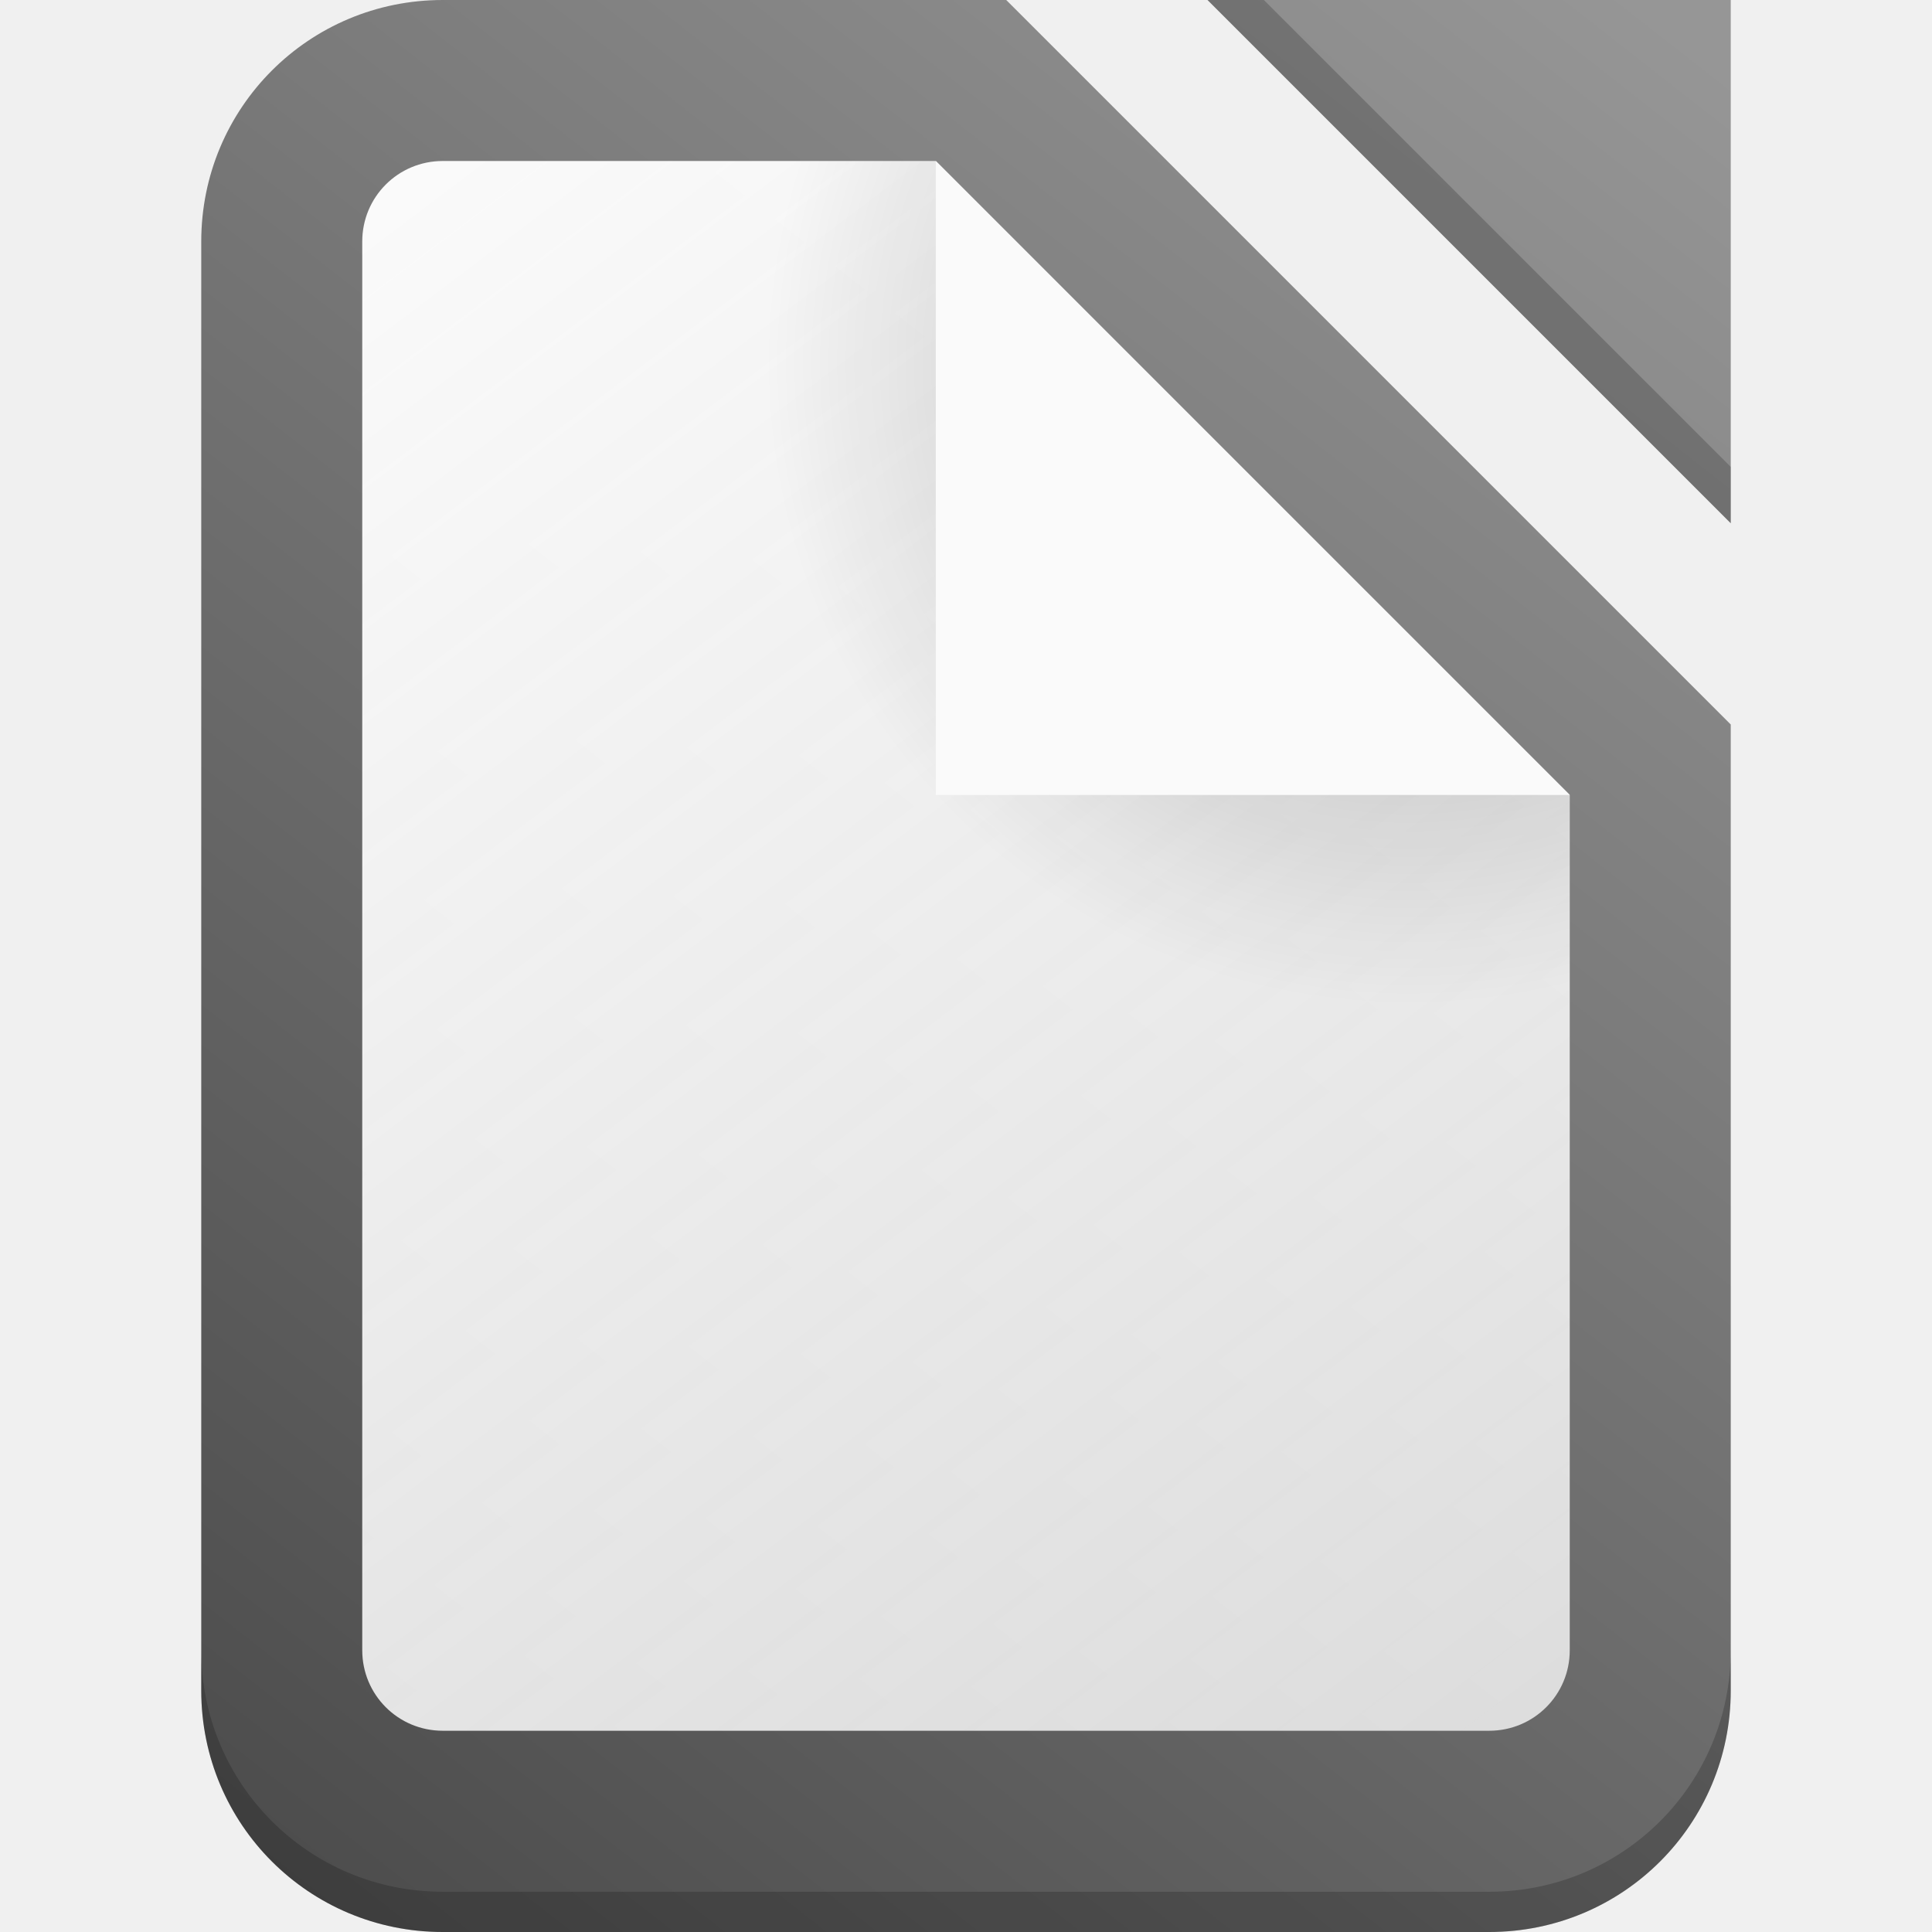
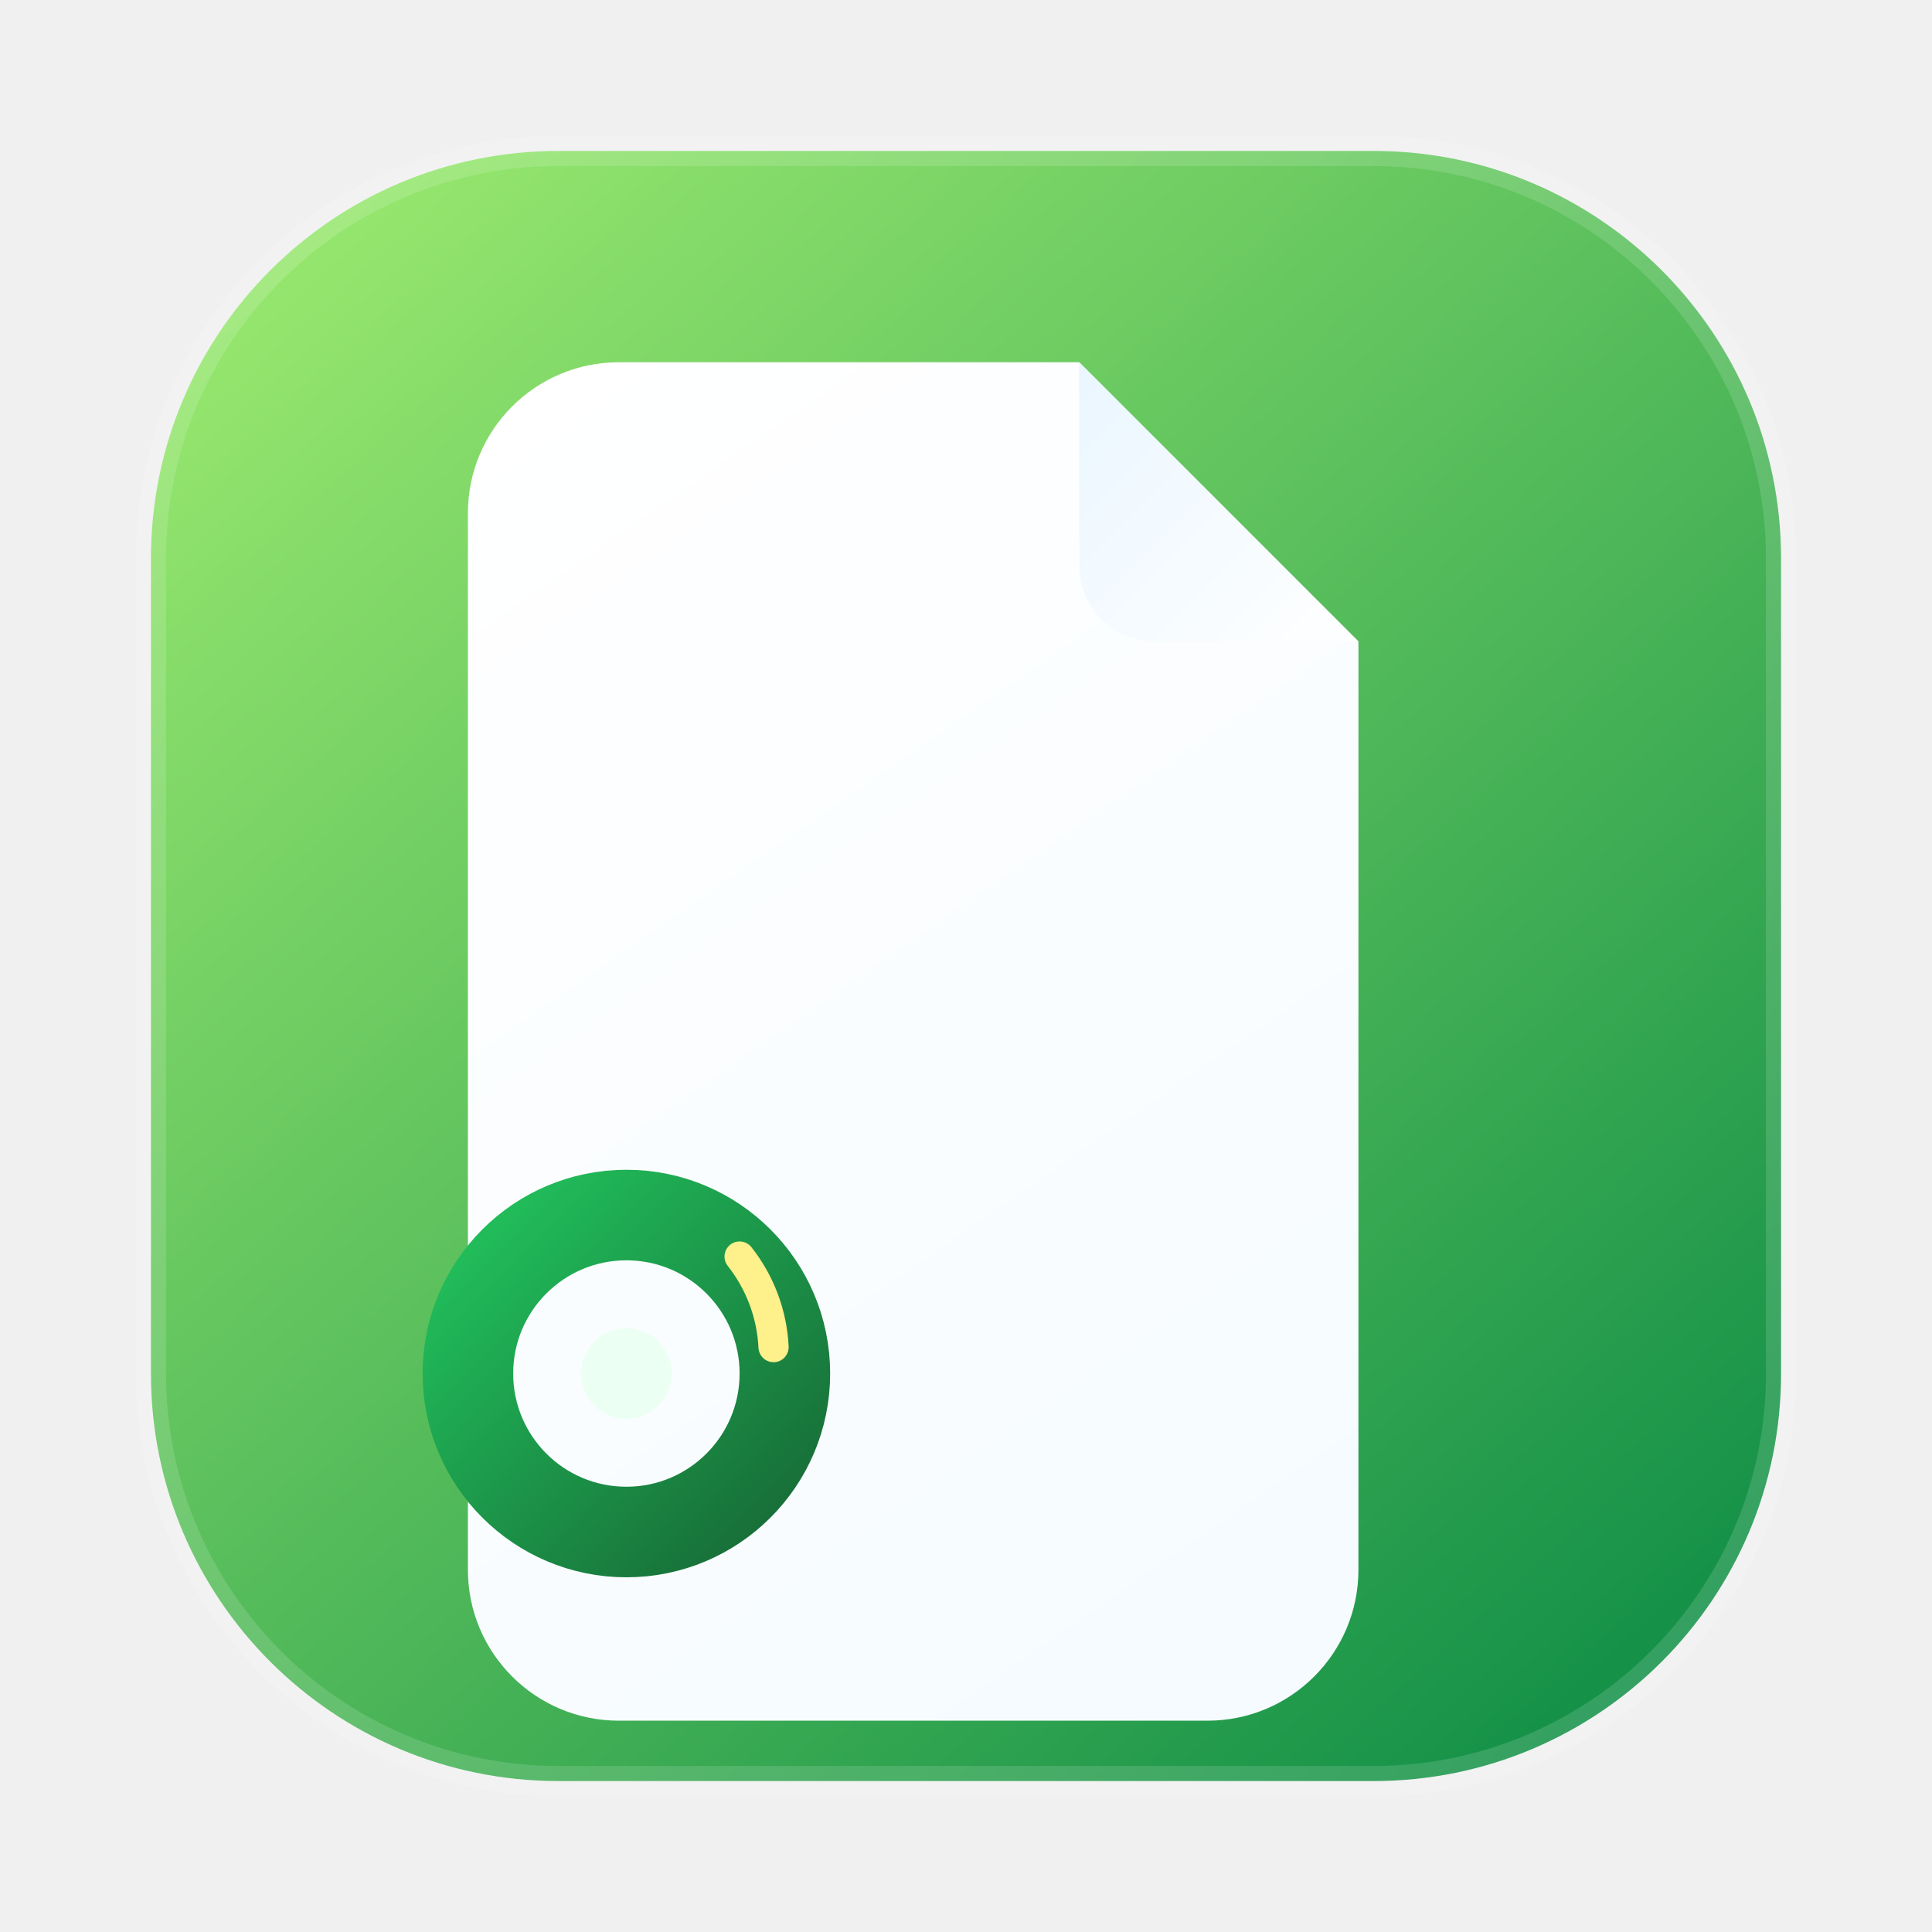
- <svg xmlns="http://www.w3.org/2000/svg" width="48" height="48" version="1.1" viewBox="0 0 48 48" xml:space="preserve">
+ <svg xmlns="http://www.w3.org/2000/svg" width="512" height="512" viewBox="0 0 512 512">
  <defs>
-     <linearGradient id="linearGradient4873" x1="6" x2="42" y1="47" y2="1" gradientUnits="userSpaceOnUse">
-       <stop stop-color="#4b4b4b" offset="0" />
-       <stop stop-color="#969696" offset="1" />
+     <linearGradient id="bg" x1="72" y1="48" x2="448" y2="464" gradientUnits="userSpaceOnUse">
+       <stop offset="0" stop-color="#9AE96F" />
+       <stop offset="1" stop-color="#0E8D46" />
    </linearGradient>
-     <linearGradient id="linearGradient45854" x1="38" x2="10" y1="42" y2="5" gradientUnits="userSpaceOnUse">
-       <stop stop-color="#fafafa" stop-opacity=".801" offset="0" />
-       <stop stop-color="#fafafa" offset="1" />
+     <linearGradient id="panel" x1="140" y1="96" x2="372" y2="432" gradientUnits="userSpaceOnUse">
+       <stop offset="0" stop-color="#ffffff" />
+       <stop offset="1" stop-color="#f5fbff" />
    </linearGradient>
-     <radialGradient id="radialGradient1267" cx="35" cy="9" r="16" gradientTransform="rotate(180,35,9)" gradientUnits="userSpaceOnUse">
-       <stop stop-opacity=".296" offset="0" />
-       <stop stop-opacity="0" offset="1" />
-     </radialGradient>
+     <linearGradient id="fold" x1="286" y1="96" x2="362" y2="172" gradientUnits="userSpaceOnUse">
+       <stop offset="0" stop-color="#eaf6ff" />
+       <stop offset="1" stop-color="#ffffff" />
+     </linearGradient>
+     <linearGradient id="ring" x1="120" y1="316" x2="216" y2="412" gradientUnits="userSpaceOnUse">
+       <stop offset="0" stop-color="#22C55E" />
+       <stop offset="1" stop-color="#166534" />
+     </linearGradient>
  </defs>
-   <g fill-rule="evenodd">
-     <path d="m11 0c-3.324 0-6 2.676-6 6v36c0 3.324 2.676 6 6 6h26c3.324 0 6-2.676 6-6v-24l-18-18zm19 0 13 13v-13z" fill="url(#linearGradient4873)" stroke-linecap="square" />
-     <g stroke-linecap="square">
-       <path d="m5 41v1c0 3.324 2.676 6 6 6h26c3.324 0 6-2.676 6-6v-1c0 3.324-2.676 6-6 6h-26c-3.324 0-6-2.676-6-6z" fill-opacity=".199" />
-       <path d="m30 0 13 13v-1.4l-11.6-11.6z" fill-opacity=".198" />
-     </g>
-     <path d="m11 4c-1.108 0-2 0.892-2 2v35c0 1.108 0.892 2 2 2h26c1.108 0 2-0.892 2-2v-21.25l-15.75-15.75z" fill="url(#linearGradient45854)" />
-     <path d="m19.832 4a16 16 0 0 0-0.832 5 16 16 0 0 0 16 16 16 16 0 0 0 4-0.537v-4.713l-15.75-15.75h-3.418z" fill="url(#radialGradient1267)" stroke-linecap="square" stroke-width="2" />
-     <path d="m23.25 4 15.75 15.75h-15.75z" fill="#fafafa" />
-   </g>
+   <rect x="40" y="40" width="432" height="432" rx="108" fill="url(#bg)" />
+   <rect x="40" y="40" width="432" height="432" rx="108" fill="none" opacity=".14" stroke="#ffffff" stroke-width="8" />
+   <path d="M164 96h122l74 74v246c0 22.091-17.909 40-40 40H164c-22.091 0-40-17.909-40-40V136c0-22.091 17.909-40 40-40z" fill="url(#panel)" />
+   <path d="M286 96v54c0 11.046 8.954 20 20 20h54z" fill="url(#fold)" />
+   <circle cx="166" cy="364" r="42" fill="none" stroke="url(#ring)" stroke-width="24" />
+   <circle cx="166" cy="364" r="12" fill="#ECFFF3" />
+   <path d="M196 333a42 42 0 0 1 9 24" fill="none" stroke="#FEF08A" stroke-linecap="round" stroke-width="8" />
</svg>
